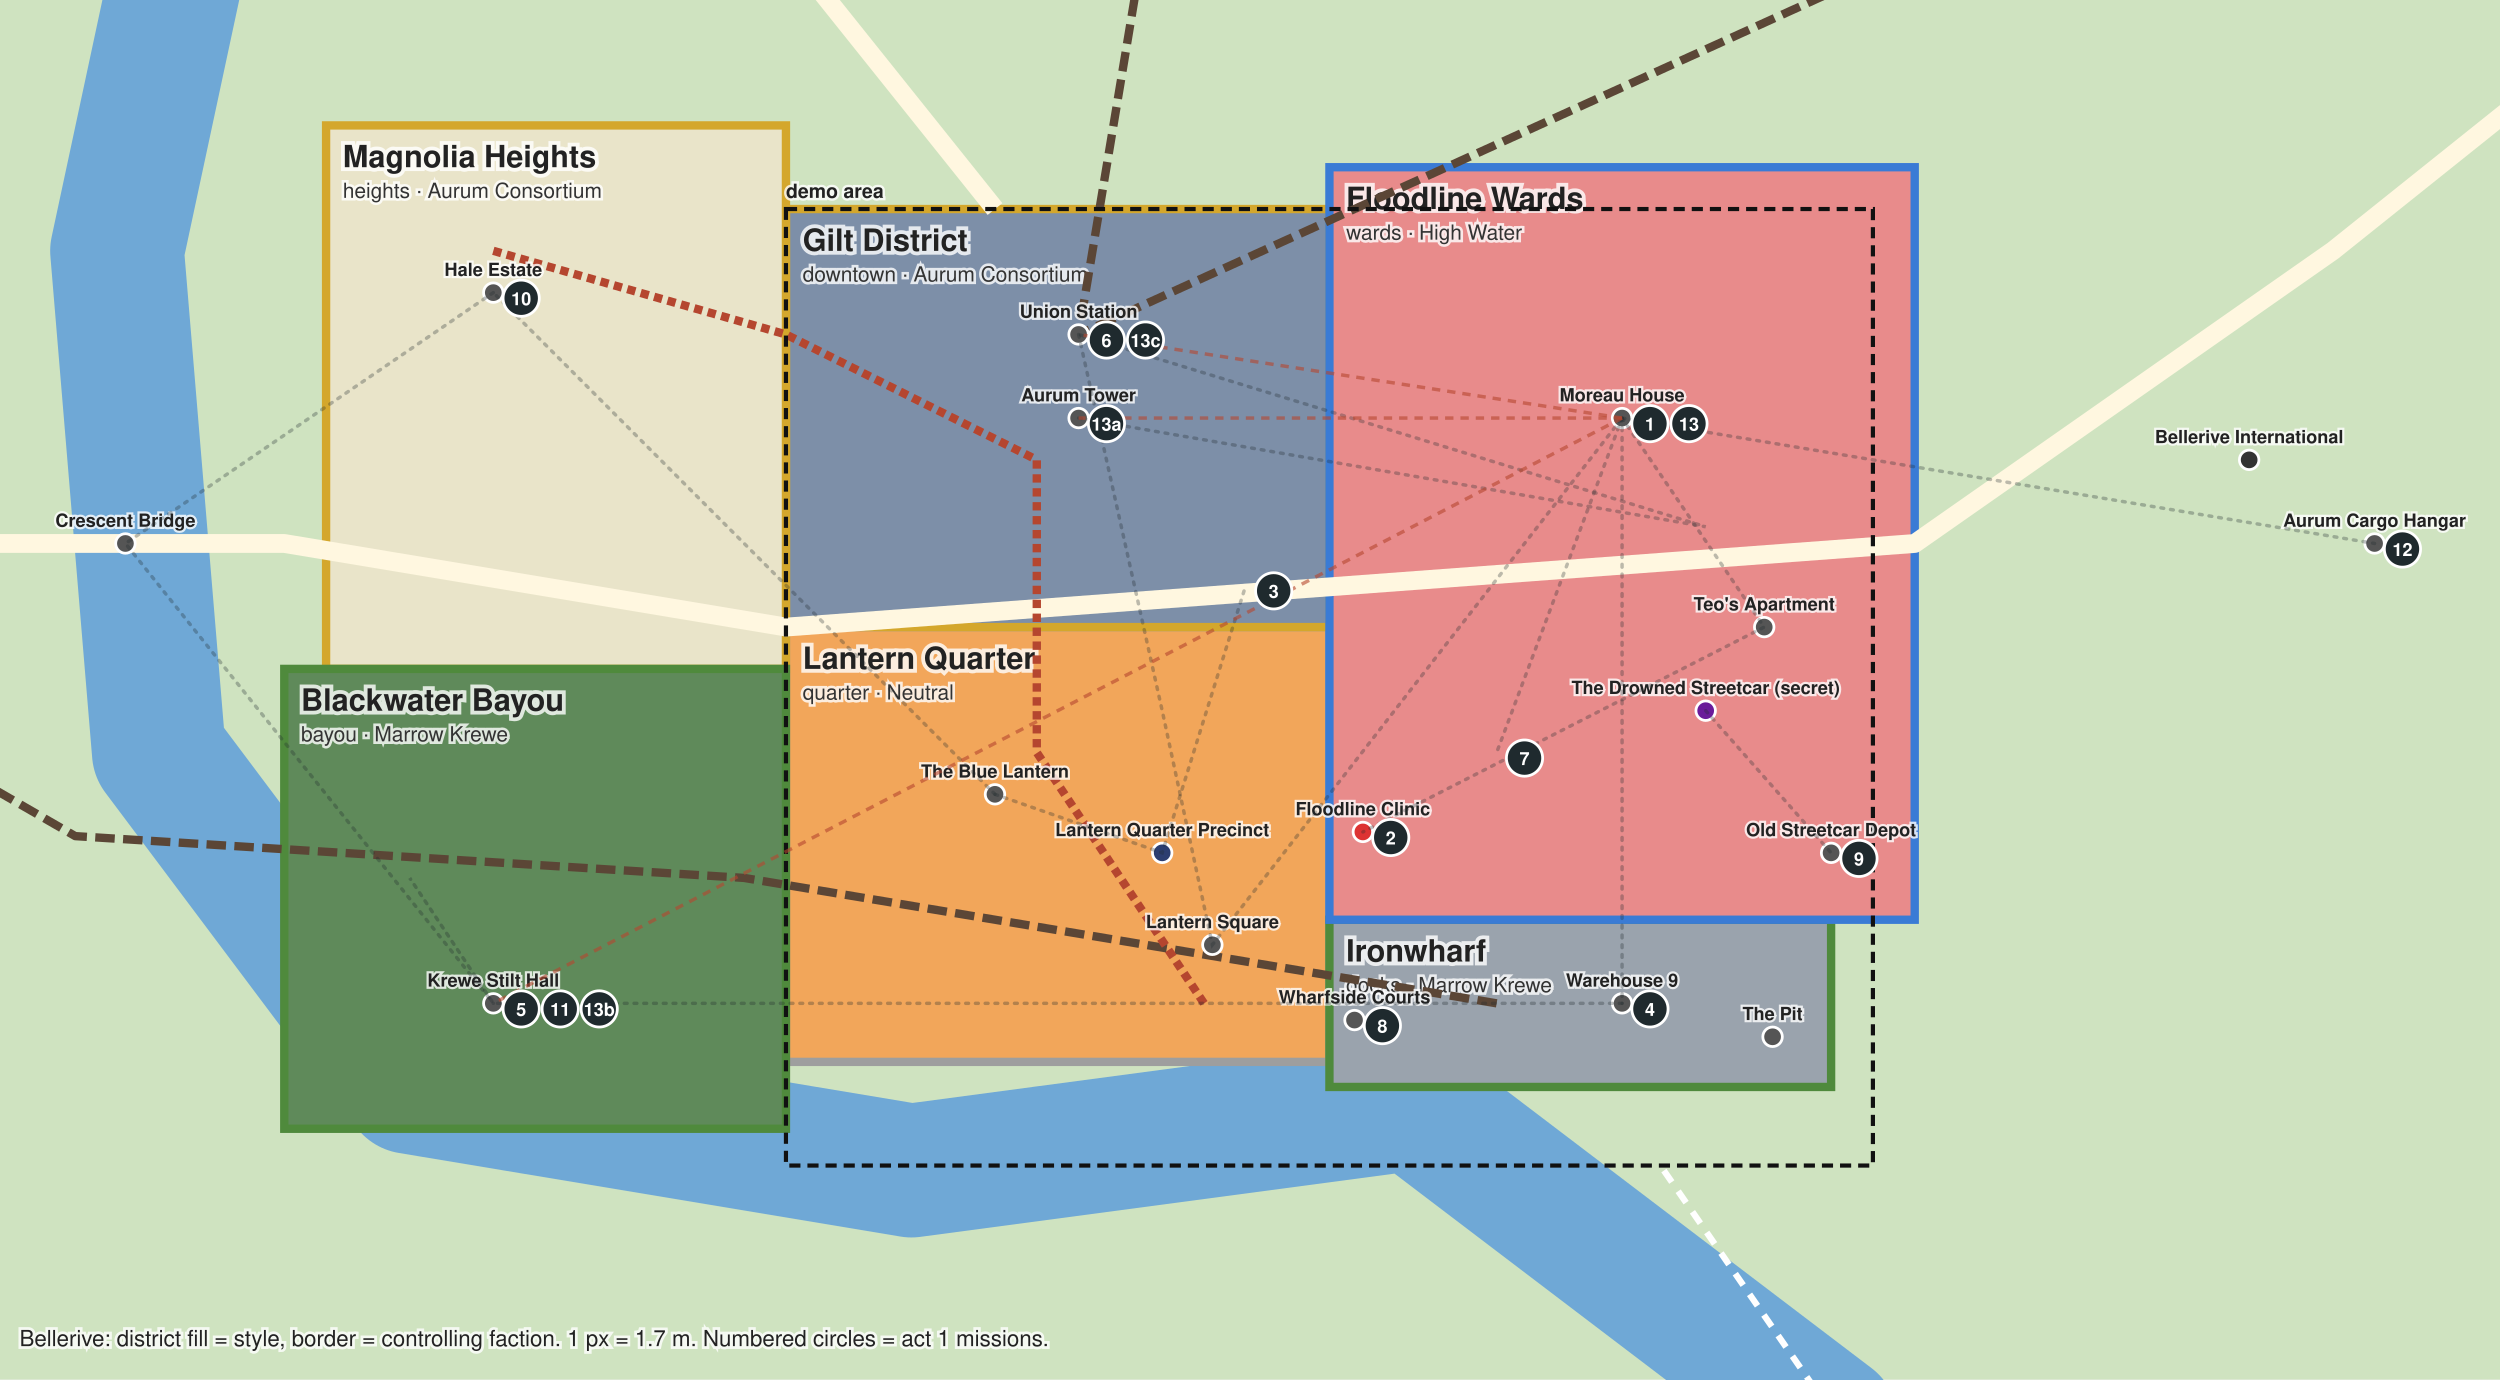
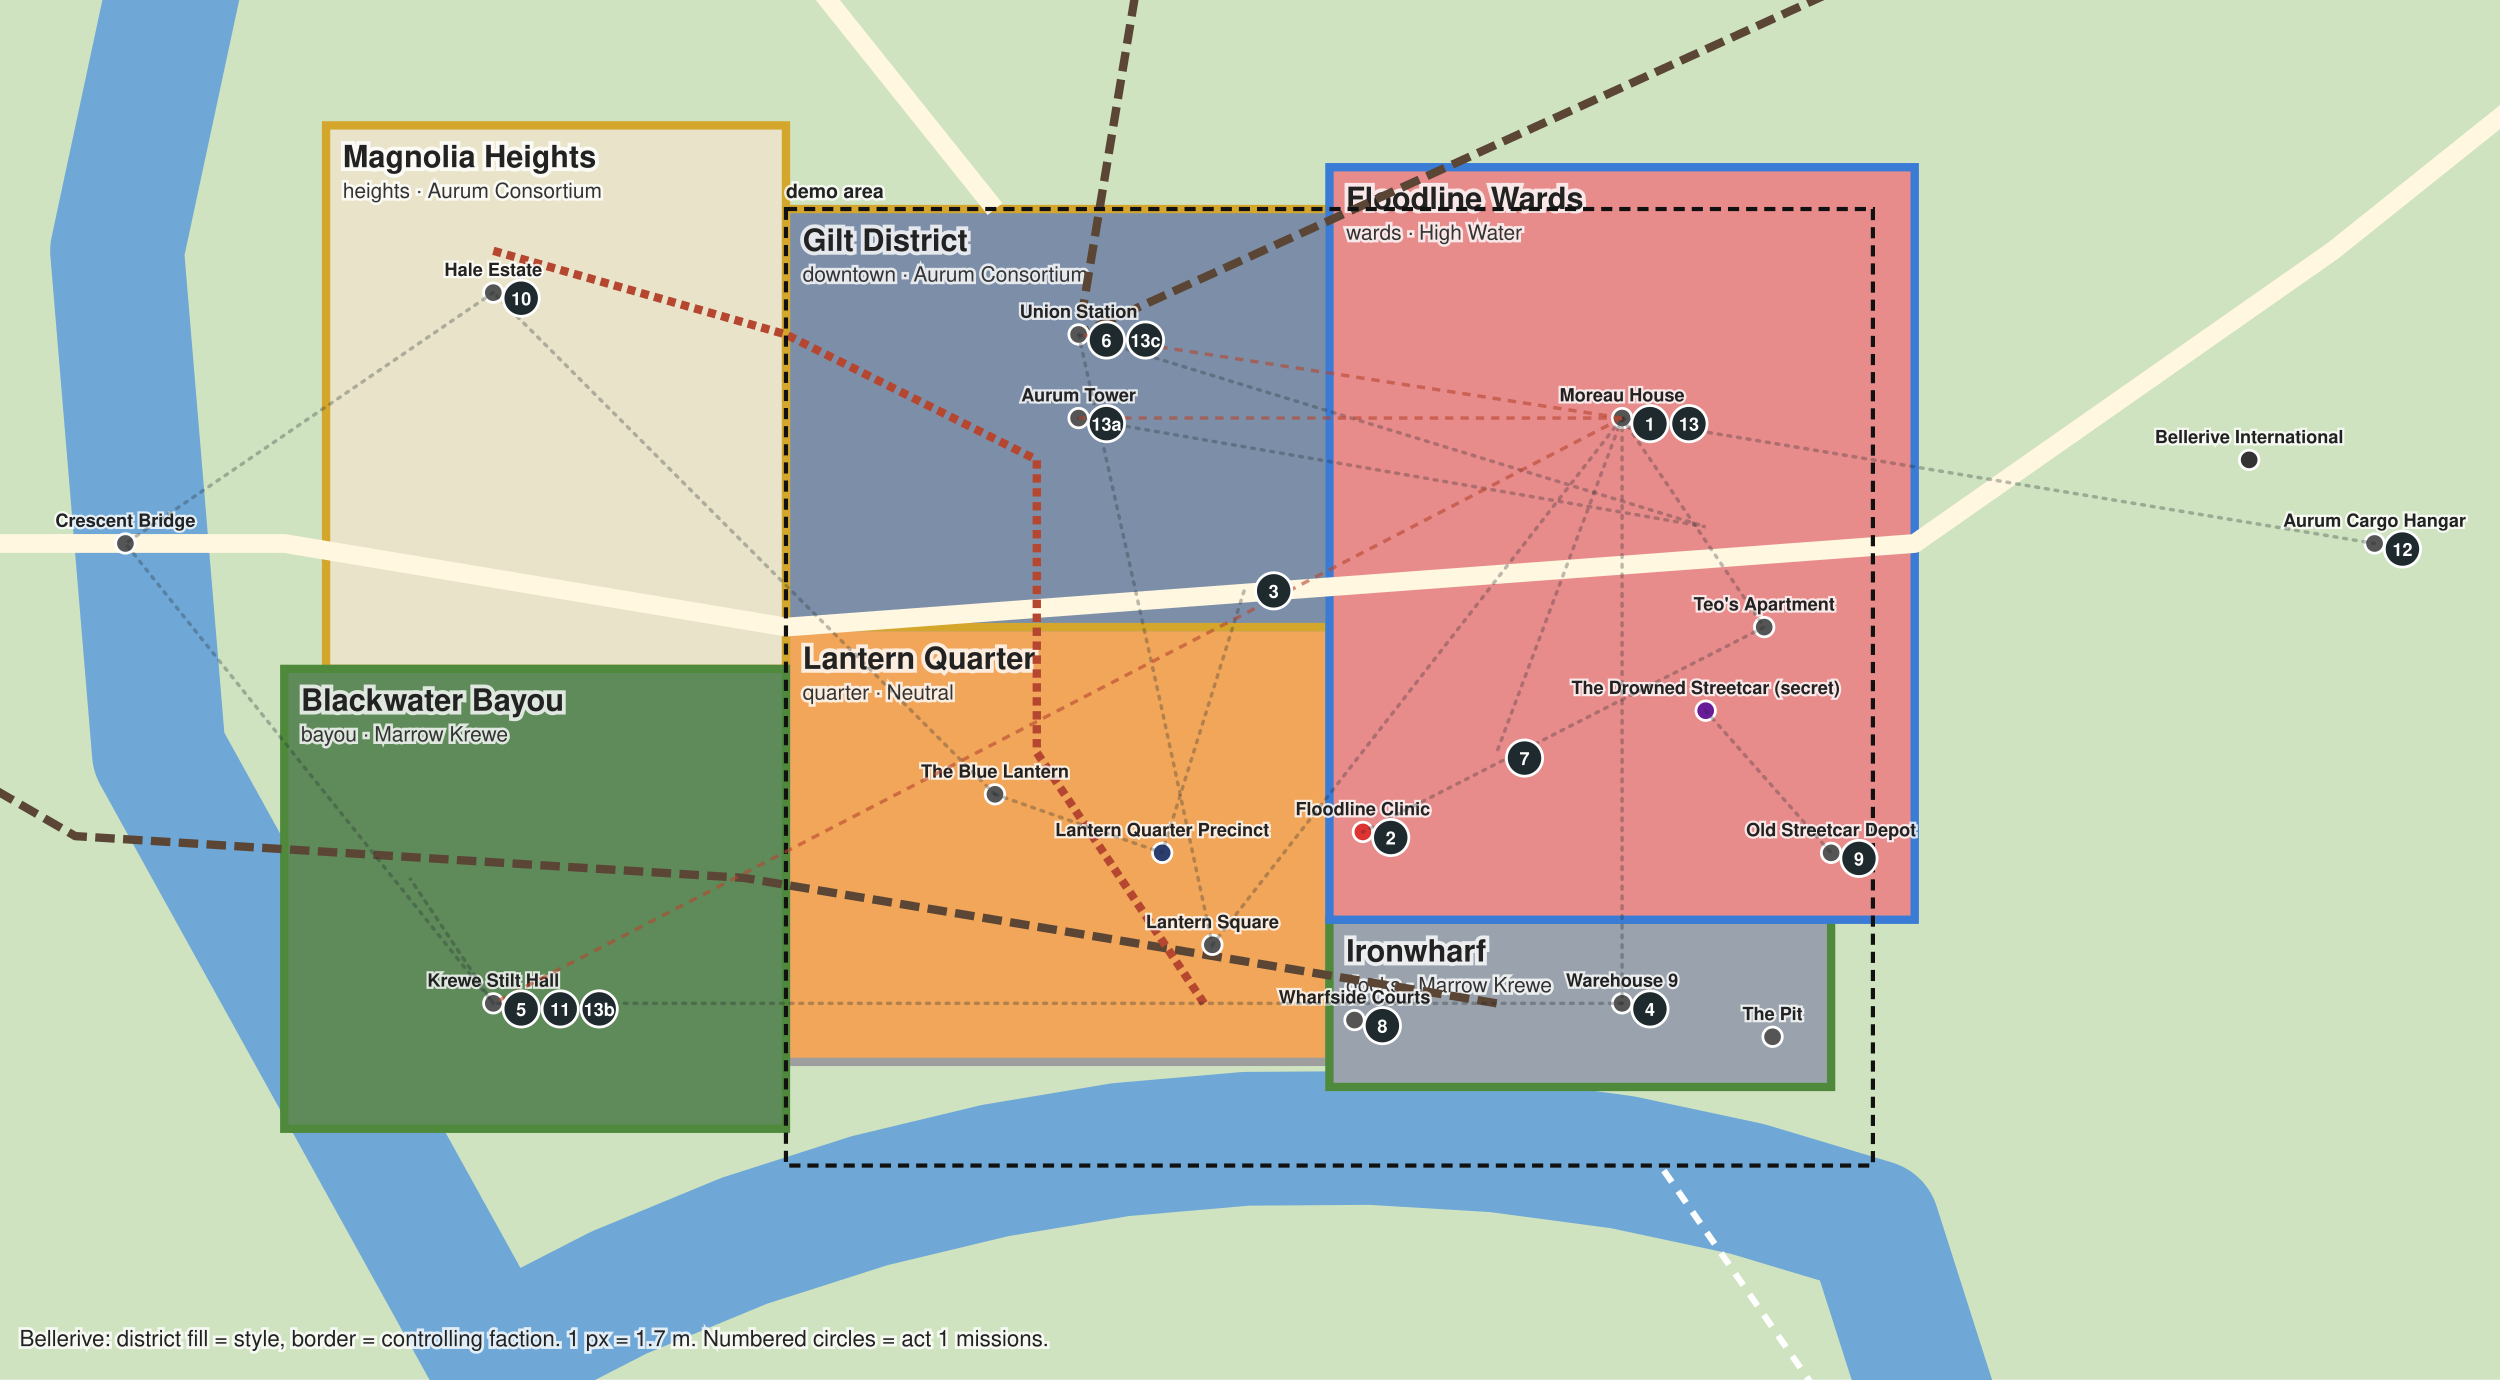
<svg xmlns="http://www.w3.org/2000/svg" viewBox="0 0 1794 990" width="1794" height="990">
  <rect width="1794.0" height="990.0" fill="#cfe3c0" />
  <polygon points="-1926.0,1320.0 -1206.0,1110.0 -366.0,1170.0 234.0,1380.0 1434.0,1350.0 1914.0,960.0 2214.0,480.0 2454.0,-240.0 2634.0,-1140.0 2874.0,-1560.0 2874.0,1560.0 -1926.0,1560.0" fill="#6fa8d6" />
  <polygon points="-66.0,-1020.0 174.0,-1170.0 534.0,-1110.0 654.0,-870.0 444.0,-630.0 114.0,-660.0" fill="#6fa8d6" />
-   <polyline points="294.0,-660.0 174.0,-240.0 84.0,180.0 114.0,540.0 294.0,780.0 654.0,840.0 1014.0,792.0 1314.0,1020.0 1494.0,1350.0" fill="none" stroke="#6fa8d6" stroke-width="96.0" stroke-linejoin="round" />
+   <polyline points="294.0,-660.0 174.0,-240.0 84.0,180.0 114.0,540.0 354.0,973.8 444.0,927.6 534.0,890.4 624.0,861.6 714.0,840.0 804.0,825.0 894.0,817.2 984.0,816.6 1074.0,822.0 1164.0,834.0 1254.0,853.2 1344.0,880.2 1494.0,1350.0" fill="none" stroke="#6fa8d6" stroke-width="96.0" stroke-linejoin="round" />
  <rect x="564.0" y="450.0" width="390.0" height="312.0" fill="#f2a65a" stroke="#9e9e9e" stroke-width="6" data-kind="district" data-id="lantern_quarter" data-phase="1" />
  <text x="576.0" y="480.0" font-size="22" font-weight="800" fill="#222" text-anchor="start" font-family="Helvetica, Arial, sans-serif" paint-order="stroke" stroke="#fff" stroke-width="5.5" stroke-opacity="0.8">Lantern Quarter</text>
  <text x="576.0" y="502.0" font-size="15" font-weight="500" fill="#333" text-anchor="start" font-family="Helvetica, Arial, sans-serif" paint-order="stroke" stroke="#fff" stroke-width="3.8" stroke-opacity="0.8">quarter · Neutral</text>
  <rect x="954.0" y="660.0" width="360.0" height="120.0" fill="#9aa3ad" stroke="#4f8a3c" stroke-width="6" data-kind="district" data-id="ironwharf" data-phase="1" />
  <text x="966.0" y="690.0" font-size="22" font-weight="800" fill="#222" text-anchor="start" font-family="Helvetica, Arial, sans-serif" paint-order="stroke" stroke="#fff" stroke-width="5.5" stroke-opacity="0.8">Ironwharf</text>
  <text x="966.0" y="712.0" font-size="15" font-weight="500" fill="#333" text-anchor="start" font-family="Helvetica, Arial, sans-serif" paint-order="stroke" stroke="#fff" stroke-width="3.8" stroke-opacity="0.8">docks · Marrow Krewe</text>
  <rect x="564.0" y="150.0" width="390.0" height="300.0" fill="#7d8fa8" stroke="#d4a72c" stroke-width="6" data-kind="district" data-id="gilt_district" data-phase="1" />
  <text x="576.0" y="180.0" font-size="22" font-weight="800" fill="#222" text-anchor="start" font-family="Helvetica, Arial, sans-serif" paint-order="stroke" stroke="#fff" stroke-width="5.5" stroke-opacity="0.8">Gilt District</text>
  <text x="576.0" y="202.0" font-size="15" font-weight="500" fill="#333" text-anchor="start" font-family="Helvetica, Arial, sans-serif" paint-order="stroke" stroke="#fff" stroke-width="3.8" stroke-opacity="0.8">downtown · Aurum Consortium</text>
  <rect x="234.0" y="90.0" width="330.0" height="390.0" fill="#e9e4c9" stroke="#d4a72c" stroke-width="6" data-kind="district" data-id="magnolia_heights" data-phase="1" />
  <text x="246.0" y="120.0" font-size="22" font-weight="800" fill="#222" text-anchor="start" font-family="Helvetica, Arial, sans-serif" paint-order="stroke" stroke="#fff" stroke-width="5.5" stroke-opacity="0.8">Magnolia Heights</text>
  <text x="246.0" y="142.0" font-size="15" font-weight="500" fill="#333" text-anchor="start" font-family="Helvetica, Arial, sans-serif" paint-order="stroke" stroke="#fff" stroke-width="3.8" stroke-opacity="0.8">heights · Aurum Consortium</text>
  <rect x="954.0" y="120.0" width="420.0" height="540.0" fill="#e88b8b" stroke="#3a7bd5" stroke-width="6" data-kind="district" data-id="floodline_wards" data-phase="1" />
  <text x="966.0" y="150.0" font-size="22" font-weight="800" fill="#222" text-anchor="start" font-family="Helvetica, Arial, sans-serif" paint-order="stroke" stroke="#fff" stroke-width="5.5" stroke-opacity="0.8">Floodline Wards</text>
  <text x="966.0" y="172.0" font-size="15" font-weight="500" fill="#333" text-anchor="start" font-family="Helvetica, Arial, sans-serif" paint-order="stroke" stroke="#fff" stroke-width="3.8" stroke-opacity="0.8">wards · High Water</text>
  <rect x="204.0" y="480.0" width="360.0" height="330.0" fill="#5f8a5a" stroke="#4f8a3c" stroke-width="6" data-kind="district" data-id="blackwater_bayou" data-phase="1" />
  <text x="216.0" y="510.0" font-size="22" font-weight="800" fill="#222" text-anchor="start" font-family="Helvetica, Arial, sans-serif" paint-order="stroke" stroke="#fff" stroke-width="5.5" stroke-opacity="0.8">Blackwater Bayou</text>
  <text x="216.0" y="532.0" font-size="15" font-weight="500" fill="#333" text-anchor="start" font-family="Helvetica, Arial, sans-serif" paint-order="stroke" stroke="#fff" stroke-width="3.8" stroke-opacity="0.8">bayou · Marrow Krewe</text>
  <polyline points="-1866.0,630.0 -1026.0,510.0 -366.0,390.0 204.0,390.0 564.0,450.0 1374.0,390.0 1674.0,180.0 1974.0,-60.0 2124.0,-300.0" fill="none" stroke="#fff7e0" stroke-width="13.5" stroke-linejoin="round" />
  <polyline points="-1146.0,-870.0 -756.0,-630.0 -336.0,-810.0 -6.0,-450.0 474.0,-150.0 714.0,150.0" fill="none" stroke="#fff7e0" stroke-width="13.5" stroke-linejoin="round" />
  <polyline points="-696.0,-1500.0 -306.0,-1560.0 174.0,-1470.0 774.0,-1170.0 1374.0,-1050.0 1854.0,-870.0" fill="none" stroke="#fff7e0" stroke-width="13.5" stroke-linejoin="round" />
  <polyline points="-1176.0,-1020.0 -756.0,-630.0 -126.0,-390.0 684.0,-690.0 834.0,-120.0 774.0,240.0 1434.0,-60.0 1914.0,-480.0 2184.0,-660.0" fill="none" stroke="#5b4636" stroke-width="6.0" stroke-linejoin="round" stroke-dasharray="14 6" />
  <polyline points="1074.0,720.0 534.0,630.0 54.0,600.0 -726.0,150.0 -1446.0,-420.0" fill="none" stroke="#5b4636" stroke-width="6.0" stroke-linejoin="round" stroke-dasharray="14 6" />
  <polyline points="864.0,720.0 744.0,540.0 744.0,330.0 564.0,240.0 354.0,180.0" fill="none" stroke="#b5462f" stroke-width="6.0" stroke-linejoin="round" stroke-dasharray="6 4" />
  <polyline points="1944.0,-270.0 2184.0,-630.0 2364.0,-810.0" fill="none" stroke="#7b4fa0" stroke-width="6.0" stroke-linejoin="round" stroke-dasharray="6 4" />
  <polyline points="-1176.0,-1560.0 -1176.0,-960.0" fill="none" stroke="#7b4fa0" stroke-width="6.0" stroke-linejoin="round" stroke-dasharray="6 4" />
  <polyline points="2244.0,-150.0 2364.0,360.0 2304.0,960.0" fill="none" stroke="#ffffff" stroke-width="4.5" stroke-linejoin="round" stroke-dasharray="10 8" />
  <polyline points="1194.0,840.0 1464.0,1230.0 1914.0,1230.0 2124.0,1110.0" fill="none" stroke="#ffffff" stroke-width="4.5" stroke-linejoin="round" stroke-dasharray="10 8" />
  <rect x="564.0" y="150.0" width="780.0" height="686.4" fill="none" stroke="#111" stroke-width="3" stroke-dasharray="8 5" />
  <text x="564.0" y="142.0" font-size="14" font-weight="700" fill="#222" text-anchor="start" font-family="Helvetica, Arial, sans-serif" paint-order="stroke" stroke="#fff" stroke-width="3.5" stroke-opacity="0.8">demo area</text>
  <circle cx="834.0" cy="612.0" r="7" fill="#2c3e70" stroke="#fff" stroke-width="2" data-kind="landmark" data-id="bpd_lantern" data-phase="1" />
  <text x="834.0" y="600.0" font-size="13" font-weight="600" fill="#222" text-anchor="middle" font-family="Helvetica, Arial, sans-serif" paint-order="stroke" stroke="#fff" stroke-width="3.2" stroke-opacity="0.8">Lantern Quarter Precinct</text>
  <circle cx="870.0" cy="678.0" r="7" fill="#555" stroke="#fff" stroke-width="2" data-kind="landmark" data-id="lantern_square" data-phase="1" />
  <text x="870.0" y="666.0" font-size="13" font-weight="600" fill="#222" text-anchor="middle" font-family="Helvetica, Arial, sans-serif" paint-order="stroke" stroke="#fff" stroke-width="3.2" stroke-opacity="0.8">Lantern Square</text>
  <circle cx="978.0" cy="597.0" r="7" fill="#d33" stroke="#fff" stroke-width="2" data-kind="landmark" data-id="floodline_clinic" data-phase="1" />
  <text x="978.0" y="585.0" font-size="13" font-weight="600" fill="#222" text-anchor="middle" font-family="Helvetica, Arial, sans-serif" paint-order="stroke" stroke="#fff" stroke-width="3.2" stroke-opacity="0.8">Floodline Clinic</text>
  <circle cx="972.0" cy="732.0" r="7" fill="#555" stroke="#fff" stroke-width="2" data-kind="landmark" data-id="wharfside_courts" data-phase="1" />
  <text x="972.0" y="720.0" font-size="13" font-weight="600" fill="#222" text-anchor="middle" font-family="Helvetica, Arial, sans-serif" paint-order="stroke" stroke="#fff" stroke-width="3.2" stroke-opacity="0.8">Wharfside Courts</text>
  <circle cx="774.0" cy="300.0" r="7" fill="#555" stroke="#fff" stroke-width="2" data-kind="landmark" data-id="aurum_tower" data-phase="1" />
  <text x="774.0" y="288.0" font-size="13" font-weight="600" fill="#222" text-anchor="middle" font-family="Helvetica, Arial, sans-serif" paint-order="stroke" stroke="#fff" stroke-width="3.2" stroke-opacity="0.8">Aurum Tower</text>
  <circle cx="774.0" cy="240.0" r="7" fill="#555" stroke="#fff" stroke-width="2" data-kind="landmark" data-id="union_station" data-phase="1" />
  <text x="774.0" y="228.0" font-size="13" font-weight="600" fill="#222" text-anchor="middle" font-family="Helvetica, Arial, sans-serif" paint-order="stroke" stroke="#fff" stroke-width="3.2" stroke-opacity="0.8">Union Station</text>
  <circle cx="90.0" cy="390.0" r="7" fill="#555" stroke="#fff" stroke-width="2" data-kind="landmark" data-id="crescent_bridge" data-phase="1" />
  <text x="90.0" y="378.0" font-size="13" font-weight="600" fill="#222" text-anchor="middle" font-family="Helvetica, Arial, sans-serif" paint-order="stroke" stroke="#fff" stroke-width="3.2" stroke-opacity="0.8">Crescent Bridge</text>
  <circle cx="354.0" cy="720.0" r="7" fill="#555" stroke="#fff" stroke-width="2" data-kind="landmark" data-id="krewe_hall" data-phase="1" />
  <text x="354.0" y="708.0" font-size="13" font-weight="600" fill="#222" text-anchor="middle" font-family="Helvetica, Arial, sans-serif" paint-order="stroke" stroke="#fff" stroke-width="3.2" stroke-opacity="0.8">Krewe Stilt Hall</text>
  <circle cx="1164.0" cy="300.0" r="7" fill="#555" stroke="#fff" stroke-width="2" data-kind="landmark" data-id="moreau_house" data-phase="1" />
  <text x="1164.0" y="288.0" font-size="13" font-weight="600" fill="#222" text-anchor="middle" font-family="Helvetica, Arial, sans-serif" paint-order="stroke" stroke="#fff" stroke-width="3.2" stroke-opacity="0.8">Moreau House</text>
  <circle cx="1266.0" cy="450.0" r="7" fill="#555" stroke="#fff" stroke-width="2" data-kind="landmark" data-id="teo_apartment" data-phase="1" />
  <text x="1266.0" y="438.0" font-size="13" font-weight="600" fill="#222" text-anchor="middle" font-family="Helvetica, Arial, sans-serif" paint-order="stroke" stroke="#fff" stroke-width="3.2" stroke-opacity="0.8">Teo's Apartment</text>
  <circle cx="714.0" cy="570.0" r="7" fill="#555" stroke="#fff" stroke-width="2" data-kind="landmark" data-id="blue_lantern" data-phase="1" />
  <text x="714.0" y="558.0" font-size="13" font-weight="600" fill="#222" text-anchor="middle" font-family="Helvetica, Arial, sans-serif" paint-order="stroke" stroke="#fff" stroke-width="3.2" stroke-opacity="0.8">The Blue Lantern</text>
  <circle cx="1164.0" cy="720.0" r="7" fill="#555" stroke="#fff" stroke-width="2" data-kind="landmark" data-id="warehouse_9" data-phase="1" />
  <text x="1164.0" y="708.0" font-size="13" font-weight="600" fill="#222" text-anchor="middle" font-family="Helvetica, Arial, sans-serif" paint-order="stroke" stroke="#fff" stroke-width="3.2" stroke-opacity="0.8">Warehouse 9</text>
  <circle cx="1272.0" cy="744.0" r="7" fill="#555" stroke="#fff" stroke-width="2" data-kind="landmark" data-id="the_pit" data-phase="1" />
  <text x="1272.0" y="732.0" font-size="13" font-weight="600" fill="#222" text-anchor="middle" font-family="Helvetica, Arial, sans-serif" paint-order="stroke" stroke="#fff" stroke-width="3.2" stroke-opacity="0.8">The Pit</text>
  <circle cx="354.0" cy="210.0" r="7" fill="#555" stroke="#fff" stroke-width="2" data-kind="landmark" data-id="hale_estate" data-phase="1" />
  <text x="354.0" y="198.0" font-size="13" font-weight="600" fill="#222" text-anchor="middle" font-family="Helvetica, Arial, sans-serif" paint-order="stroke" stroke="#fff" stroke-width="3.2" stroke-opacity="0.8">Hale Estate</text>
  <circle cx="1314.0" cy="612.0" r="7" fill="#555" stroke="#fff" stroke-width="2" data-kind="landmark" data-id="streetcar_depot" data-phase="1" />
  <text x="1314.0" y="600.0" font-size="13" font-weight="600" fill="#222" text-anchor="middle" font-family="Helvetica, Arial, sans-serif" paint-order="stroke" stroke="#fff" stroke-width="3.2" stroke-opacity="0.8">Old Streetcar Depot</text>
  <circle cx="1704.0" cy="390.0" r="7" fill="#555" stroke="#fff" stroke-width="2" data-kind="landmark" data-id="aurum_hangar" data-phase="1" />
  <text x="1704.0" y="378.0" font-size="13" font-weight="600" fill="#222" text-anchor="middle" font-family="Helvetica, Arial, sans-serif" paint-order="stroke" stroke="#fff" stroke-width="3.2" stroke-opacity="0.8">Aurum Cargo Hangar</text>
  <circle cx="1614.0" cy="330.0" r="7" fill="#333" stroke="#fff" stroke-width="2" data-kind="landmark" data-id="bellerive_airport" data-phase="1" />
  <text x="1614.0" y="318.0" font-size="13" font-weight="600" fill="#222" text-anchor="middle" font-family="Helvetica, Arial, sans-serif" paint-order="stroke" stroke="#fff" stroke-width="3.2" stroke-opacity="0.8">Bellerive International</text>
  <circle cx="1224.0" cy="510.0" r="7" fill="#6a1b9a" stroke="#fff" stroke-width="2" data-kind="landmark" data-id="drowned_streetcar" data-phase="1" />
  <text x="1224.0" y="498.0" font-size="13" font-weight="600" fill="#222" text-anchor="middle" font-family="Helvetica, Arial, sans-serif" paint-order="stroke" stroke="#fff" stroke-width="3.2" stroke-opacity="0.8">The Drowned Streetcar (secret)</text>
  <polyline points="774.0,240.0 834.0,510.0 870.0,678.0 1164.0,300.0" fill="none" stroke="#1f2a2e" stroke-opacity="0.3" stroke-width="2.5" stroke-dasharray="2 5" stroke-linecap="round" />
  <polyline points="1164.0,300.0 1266.0,450.0 978.0,597.0" fill="none" stroke="#1f2a2e" stroke-opacity="0.3" stroke-width="2.5" stroke-dasharray="2 5" stroke-linecap="round" />
  <polyline points="714.0,570.0 834.0,612.0 894.0,420.0" fill="none" stroke="#1f2a2e" stroke-opacity="0.3" stroke-width="2.5" stroke-dasharray="2 5" stroke-linecap="round" />
  <polyline points="1164.0,300.0 1164.0,720.0" fill="none" stroke="#1f2a2e" stroke-opacity="0.3" stroke-width="2.5" stroke-dasharray="2 5" stroke-linecap="round" />
  <polyline points="1164.0,720.0 354.0,720.0 294.0,630.0 354.0,720.0" fill="none" stroke="#1f2a2e" stroke-opacity="0.3" stroke-width="2.5" stroke-dasharray="2 5" stroke-linecap="round" />
  <polyline points="774.0,300.0 1224.0,378.0 774.0,240.0" fill="none" stroke="#1f2a2e" stroke-opacity="0.3" stroke-width="2.5" stroke-dasharray="2 5" stroke-linecap="round" />
  <polyline points="1164.0,300.0 1074.0,540.0" fill="none" stroke="#1f2a2e" stroke-opacity="0.3" stroke-width="2.5" stroke-dasharray="2 5" stroke-linecap="round" />
  <polyline points="1224.0,510.0 1314.0,612.0" fill="none" stroke="#1f2a2e" stroke-opacity="0.3" stroke-width="2.5" stroke-dasharray="2 5" stroke-linecap="round" />
  <polyline points="714.0,570.0 354.0,210.0" fill="none" stroke="#1f2a2e" stroke-opacity="0.3" stroke-width="2.5" stroke-dasharray="2 5" stroke-linecap="round" />
  <polyline points="354.0,210.0 90.0,390.0 354.0,720.0" fill="none" stroke="#1f2a2e" stroke-opacity="0.3" stroke-width="2.5" stroke-dasharray="2 5" stroke-linecap="round" />
  <polyline points="1164.0,300.0 1704.0,390.0" fill="none" stroke="#1f2a2e" stroke-opacity="0.3" stroke-width="2.5" stroke-dasharray="2 5" stroke-linecap="round" />
  <polyline points="1164.0,300.0 774.0,300.0" fill="none" stroke="#b5462f" stroke-opacity="0.6" stroke-width="2.5" stroke-dasharray="6 5" />
  <polyline points="1164.0,300.0 354.0,720.0" fill="none" stroke="#b5462f" stroke-opacity="0.6" stroke-width="2.5" stroke-dasharray="6 5" />
  <polyline points="1164.0,300.0 774.0,240.0" fill="none" stroke="#b5462f" stroke-opacity="0.6" stroke-width="2.5" stroke-dasharray="6 5" />
  <g data-kind="mission" data-id="m01_homecoming" data-phase="1">
    <circle cx="1184.0" cy="304.0" r="13" fill="#1f2a2e" stroke="#fff" stroke-width="2" />
    <text x="1184.0" y="309.0" font-size="13" font-weight="700" fill="#fff" text-anchor="middle" font-family="Helvetica, Arial, sans-serif">1</text>
  </g>
  <g data-kind="mission" data-id="m02_empty_rooms" data-phase="1">
    <circle cx="998.0" cy="601.0" r="13" fill="#1f2a2e" stroke="#fff" stroke-width="2" />
    <text x="998.0" y="606.0" font-size="13" font-weight="700" fill="#fff" text-anchor="middle" font-family="Helvetica, Arial, sans-serif">2</text>
  </g>
  <g data-kind="mission" data-id="m03_lantern_lights" data-phase="1">
    <circle cx="914.0" cy="424.0" r="13" fill="#1f2a2e" stroke="#fff" stroke-width="2" />
    <text x="914.0" y="429.0" font-size="13" font-weight="700" fill="#fff" text-anchor="middle" font-family="Helvetica, Arial, sans-serif">3</text>
  </g>
  <g data-kind="mission" data-id="m04_wharf_rats" data-phase="1">
    <circle cx="1184.0" cy="724.0" r="13" fill="#1f2a2e" stroke="#fff" stroke-width="2" />
    <text x="1184.0" y="729.0" font-size="13" font-weight="700" fill="#fff" text-anchor="middle" font-family="Helvetica, Arial, sans-serif">4</text>
  </g>
  <g data-kind="mission" data-id="m05_krewe_business" data-phase="1">
    <circle cx="374.0" cy="724.0" r="13" fill="#1f2a2e" stroke="#fff" stroke-width="2" />
    <text x="374.0" y="729.0" font-size="13" font-weight="700" fill="#fff" text-anchor="middle" font-family="Helvetica, Arial, sans-serif">5</text>
  </g>
  <g data-kind="mission" data-id="m06_gilded_invitation" data-phase="1">
    <circle cx="794.0" cy="244.0" r="13" fill="#1f2a2e" stroke="#fff" stroke-width="2" />
    <text x="794.0" y="249.0" font-size="13" font-weight="700" fill="#fff" text-anchor="middle" font-family="Helvetica, Arial, sans-serif">6</text>
  </g>
  <g data-kind="mission" data-id="m07_street_business" data-phase="1">
    <circle cx="1094.0" cy="544.0" r="13" fill="#1f2a2e" stroke="#fff" stroke-width="2" />
    <text x="1094.0" y="549.0" font-size="13" font-weight="700" fill="#fff" text-anchor="middle" font-family="Helvetica, Arial, sans-serif">7</text>
  </g>
  <g data-kind="mission" data-id="m08_hoops" data-phase="1">
    <circle cx="992.0" cy="736.0" r="13" fill="#1f2a2e" stroke="#fff" stroke-width="2" />
    <text x="992.0" y="741.0" font-size="13" font-weight="700" fill="#fff" text-anchor="middle" font-family="Helvetica, Arial, sans-serif">8</text>
  </g>
  <g data-kind="mission" data-id="m09_floodwater" data-phase="1">
    <circle cx="1334.0" cy="616.0" r="13" fill="#1f2a2e" stroke="#fff" stroke-width="2" />
    <text x="1334.0" y="621.0" font-size="13" font-weight="700" fill="#fff" text-anchor="middle" font-family="Helvetica, Arial, sans-serif">9</text>
  </g>
  <g data-kind="mission" data-id="m10_magnolia" data-phase="1">
    <circle cx="374.0" cy="214.0" r="13" fill="#1f2a2e" stroke="#fff" stroke-width="2" />
    <text x="374.0" y="219.0" font-size="13" font-weight="700" fill="#fff" text-anchor="middle" font-family="Helvetica, Arial, sans-serif">10</text>
  </g>
  <g data-kind="mission" data-id="m11_crescent_bridge" data-phase="1">
    <circle cx="402.0" cy="724.0" r="13" fill="#1f2a2e" stroke="#fff" stroke-width="2" />
    <text x="402.0" y="729.0" font-size="13" font-weight="700" fill="#fff" text-anchor="middle" font-family="Helvetica, Arial, sans-serif">11</text>
  </g>
  <g data-kind="mission" data-id="m12_cargo" data-phase="1">
    <circle cx="1724.0" cy="394.0" r="13" fill="#1f2a2e" stroke="#fff" stroke-width="2" />
    <text x="1724.0" y="399.0" font-size="13" font-weight="700" fill="#fff" text-anchor="middle" font-family="Helvetica, Arial, sans-serif">12</text>
  </g>
  <g data-kind="mission" data-id="m13_two_crowns" data-phase="1">
    <circle cx="1212.0" cy="304.0" r="13" fill="#1f2a2e" stroke="#fff" stroke-width="2" />
    <text x="1212.0" y="309.0" font-size="13" font-weight="700" fill="#fff" text-anchor="middle" font-family="Helvetica, Arial, sans-serif">13</text>
  </g>
  <g data-kind="mission" data-id="m13_two_crowns" data-phase="1">
    <circle cx="794.0" cy="304.0" r="13" fill="#1f2a2e" stroke="#fff" stroke-width="2" />
    <text x="794.0" y="309.0" font-size="13" font-weight="700" fill="#fff" text-anchor="middle" font-family="Helvetica, Arial, sans-serif">13a</text>
  </g>
  <g data-kind="mission" data-id="m13_two_crowns" data-phase="1">
    <circle cx="430.0" cy="724.0" r="13" fill="#1f2a2e" stroke="#fff" stroke-width="2" />
    <text x="430.0" y="729.0" font-size="13" font-weight="700" fill="#fff" text-anchor="middle" font-family="Helvetica, Arial, sans-serif">13b</text>
  </g>
  <g data-kind="mission" data-id="m13_two_crowns" data-phase="1">
    <circle cx="822.0" cy="244.0" r="13" fill="#1f2a2e" stroke="#fff" stroke-width="2" />
    <text x="822.0" y="249.0" font-size="13" font-weight="700" fill="#fff" text-anchor="middle" font-family="Helvetica, Arial, sans-serif">13c</text>
  </g>
  <text x="14.0" y="966.0" font-size="16" font-weight="500" fill="#222" text-anchor="start" font-family="Helvetica, Arial, sans-serif" paint-order="stroke" stroke="#fff" stroke-width="4.0" stroke-opacity="0.8">Bellerive: district fill = style, border = controlling faction. 1 px = 1.7 m. Numbered circles = act 1 missions.</text>
</svg>
